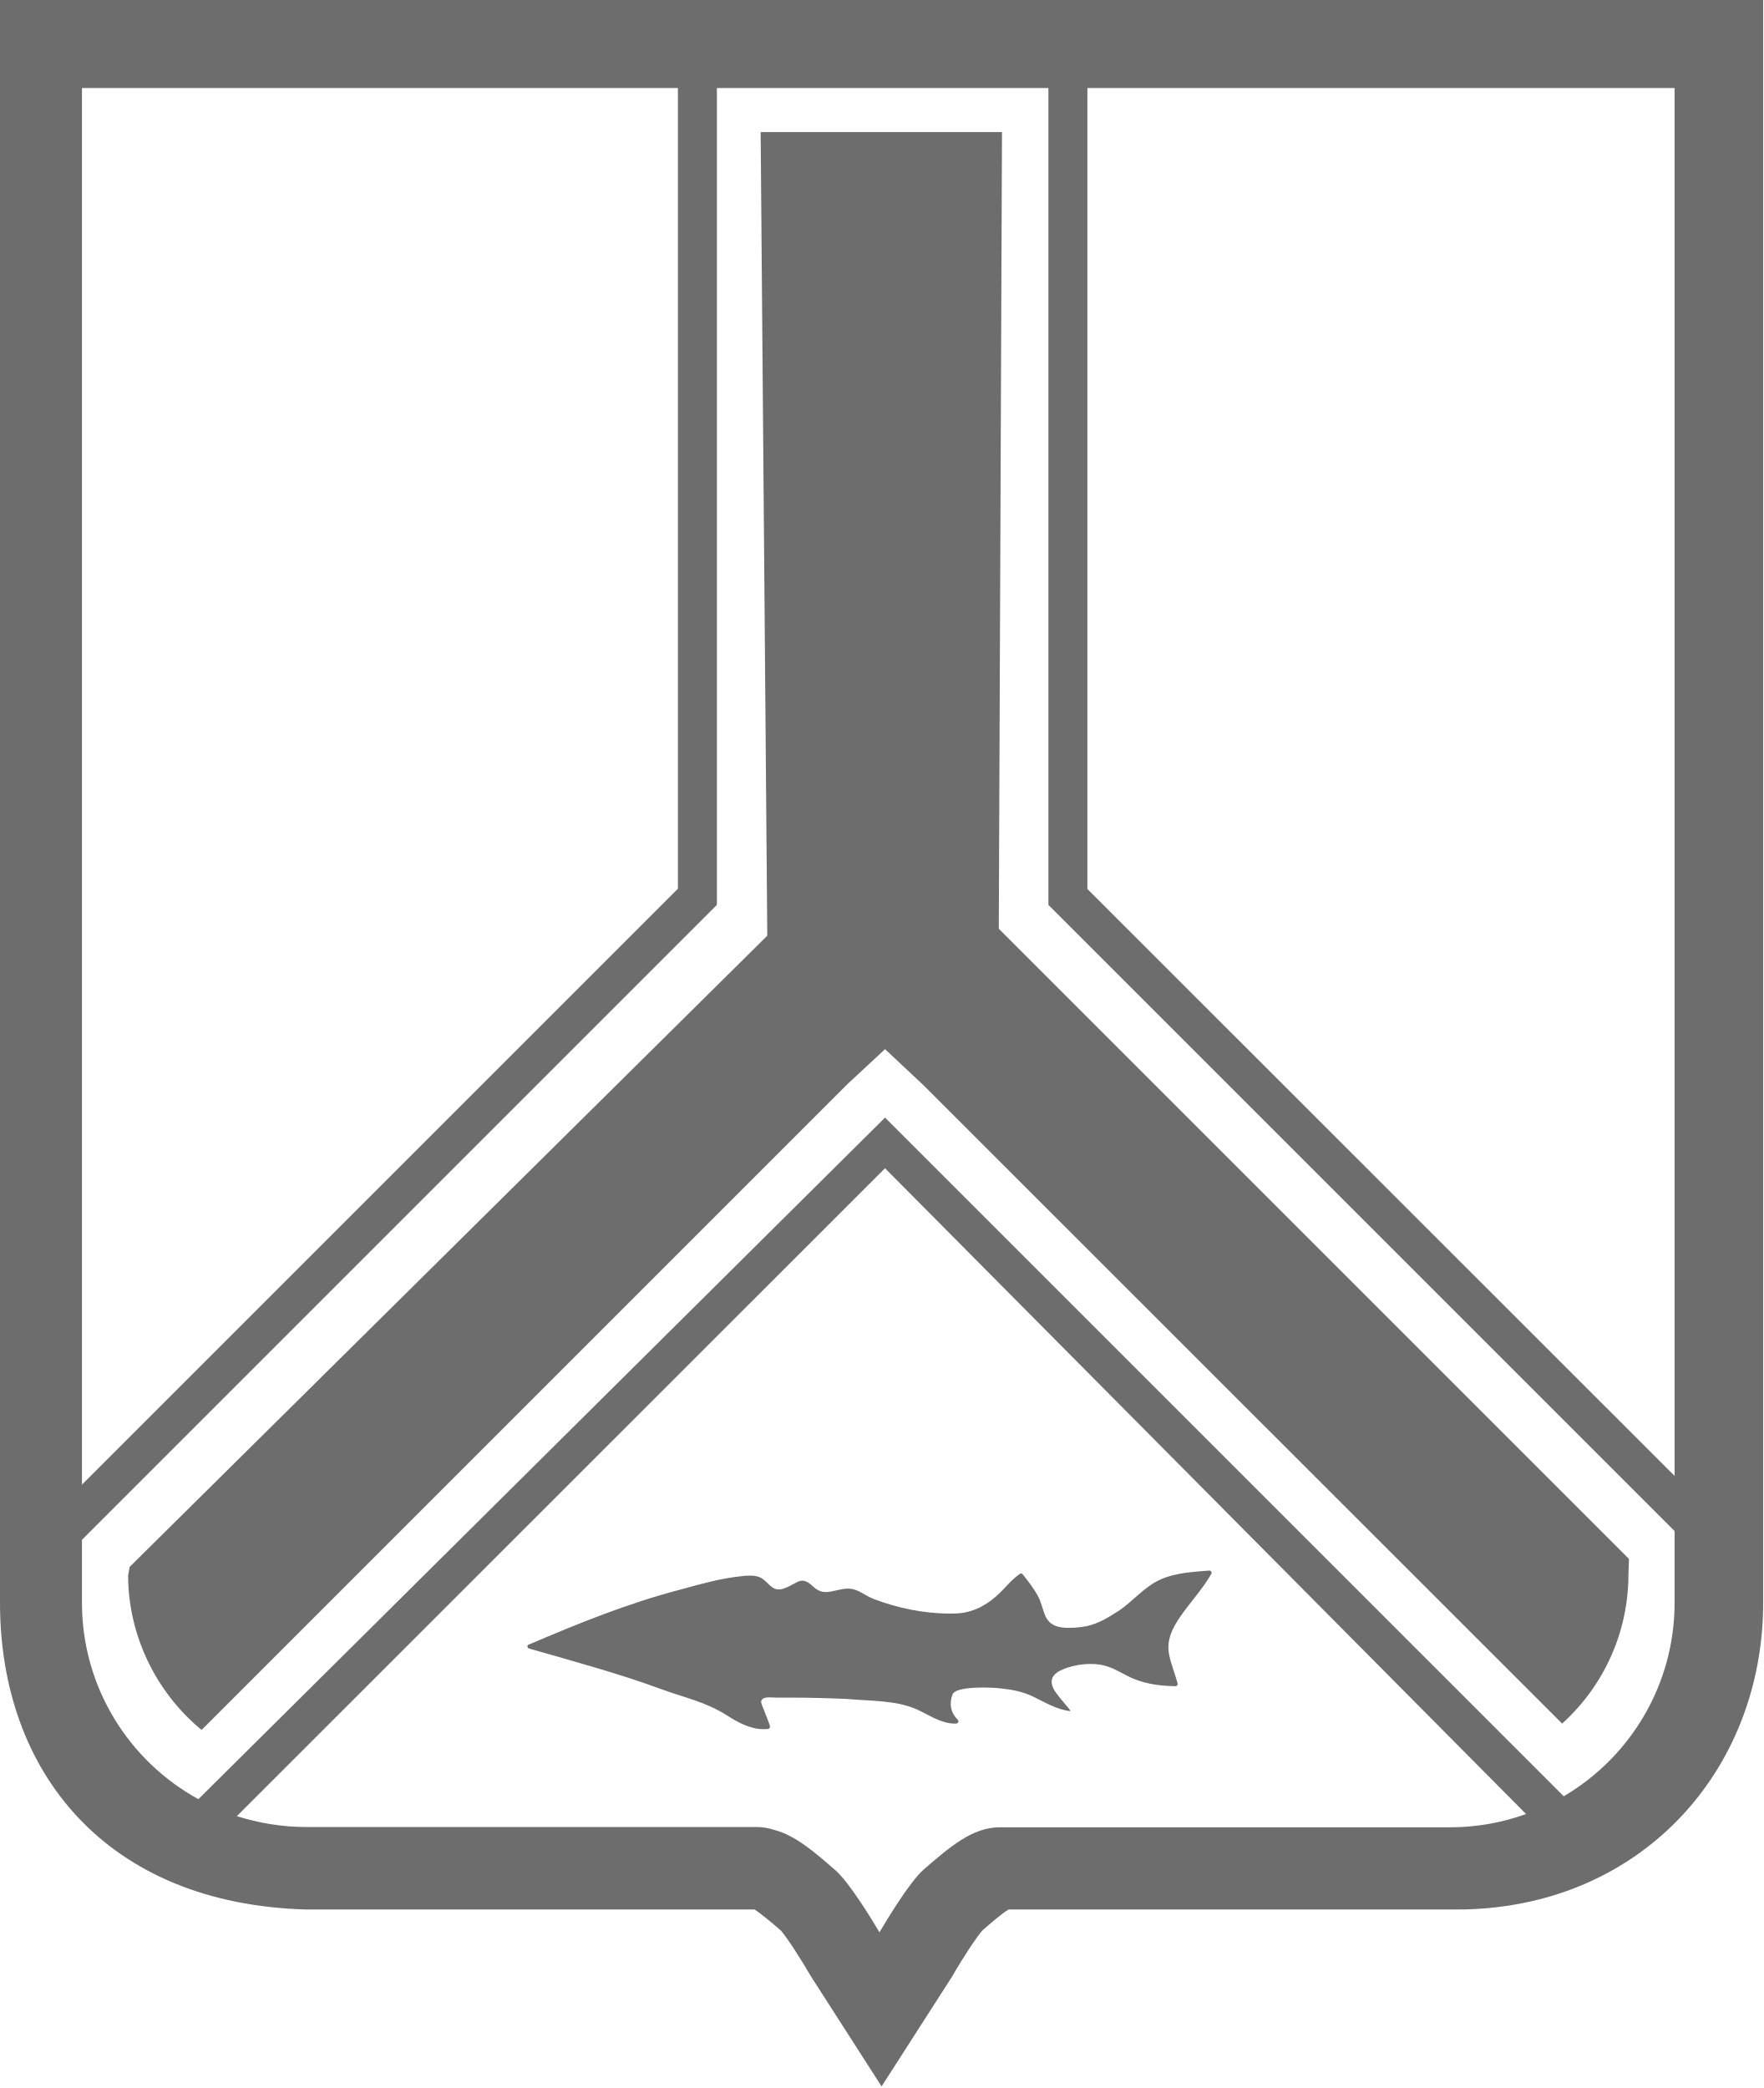
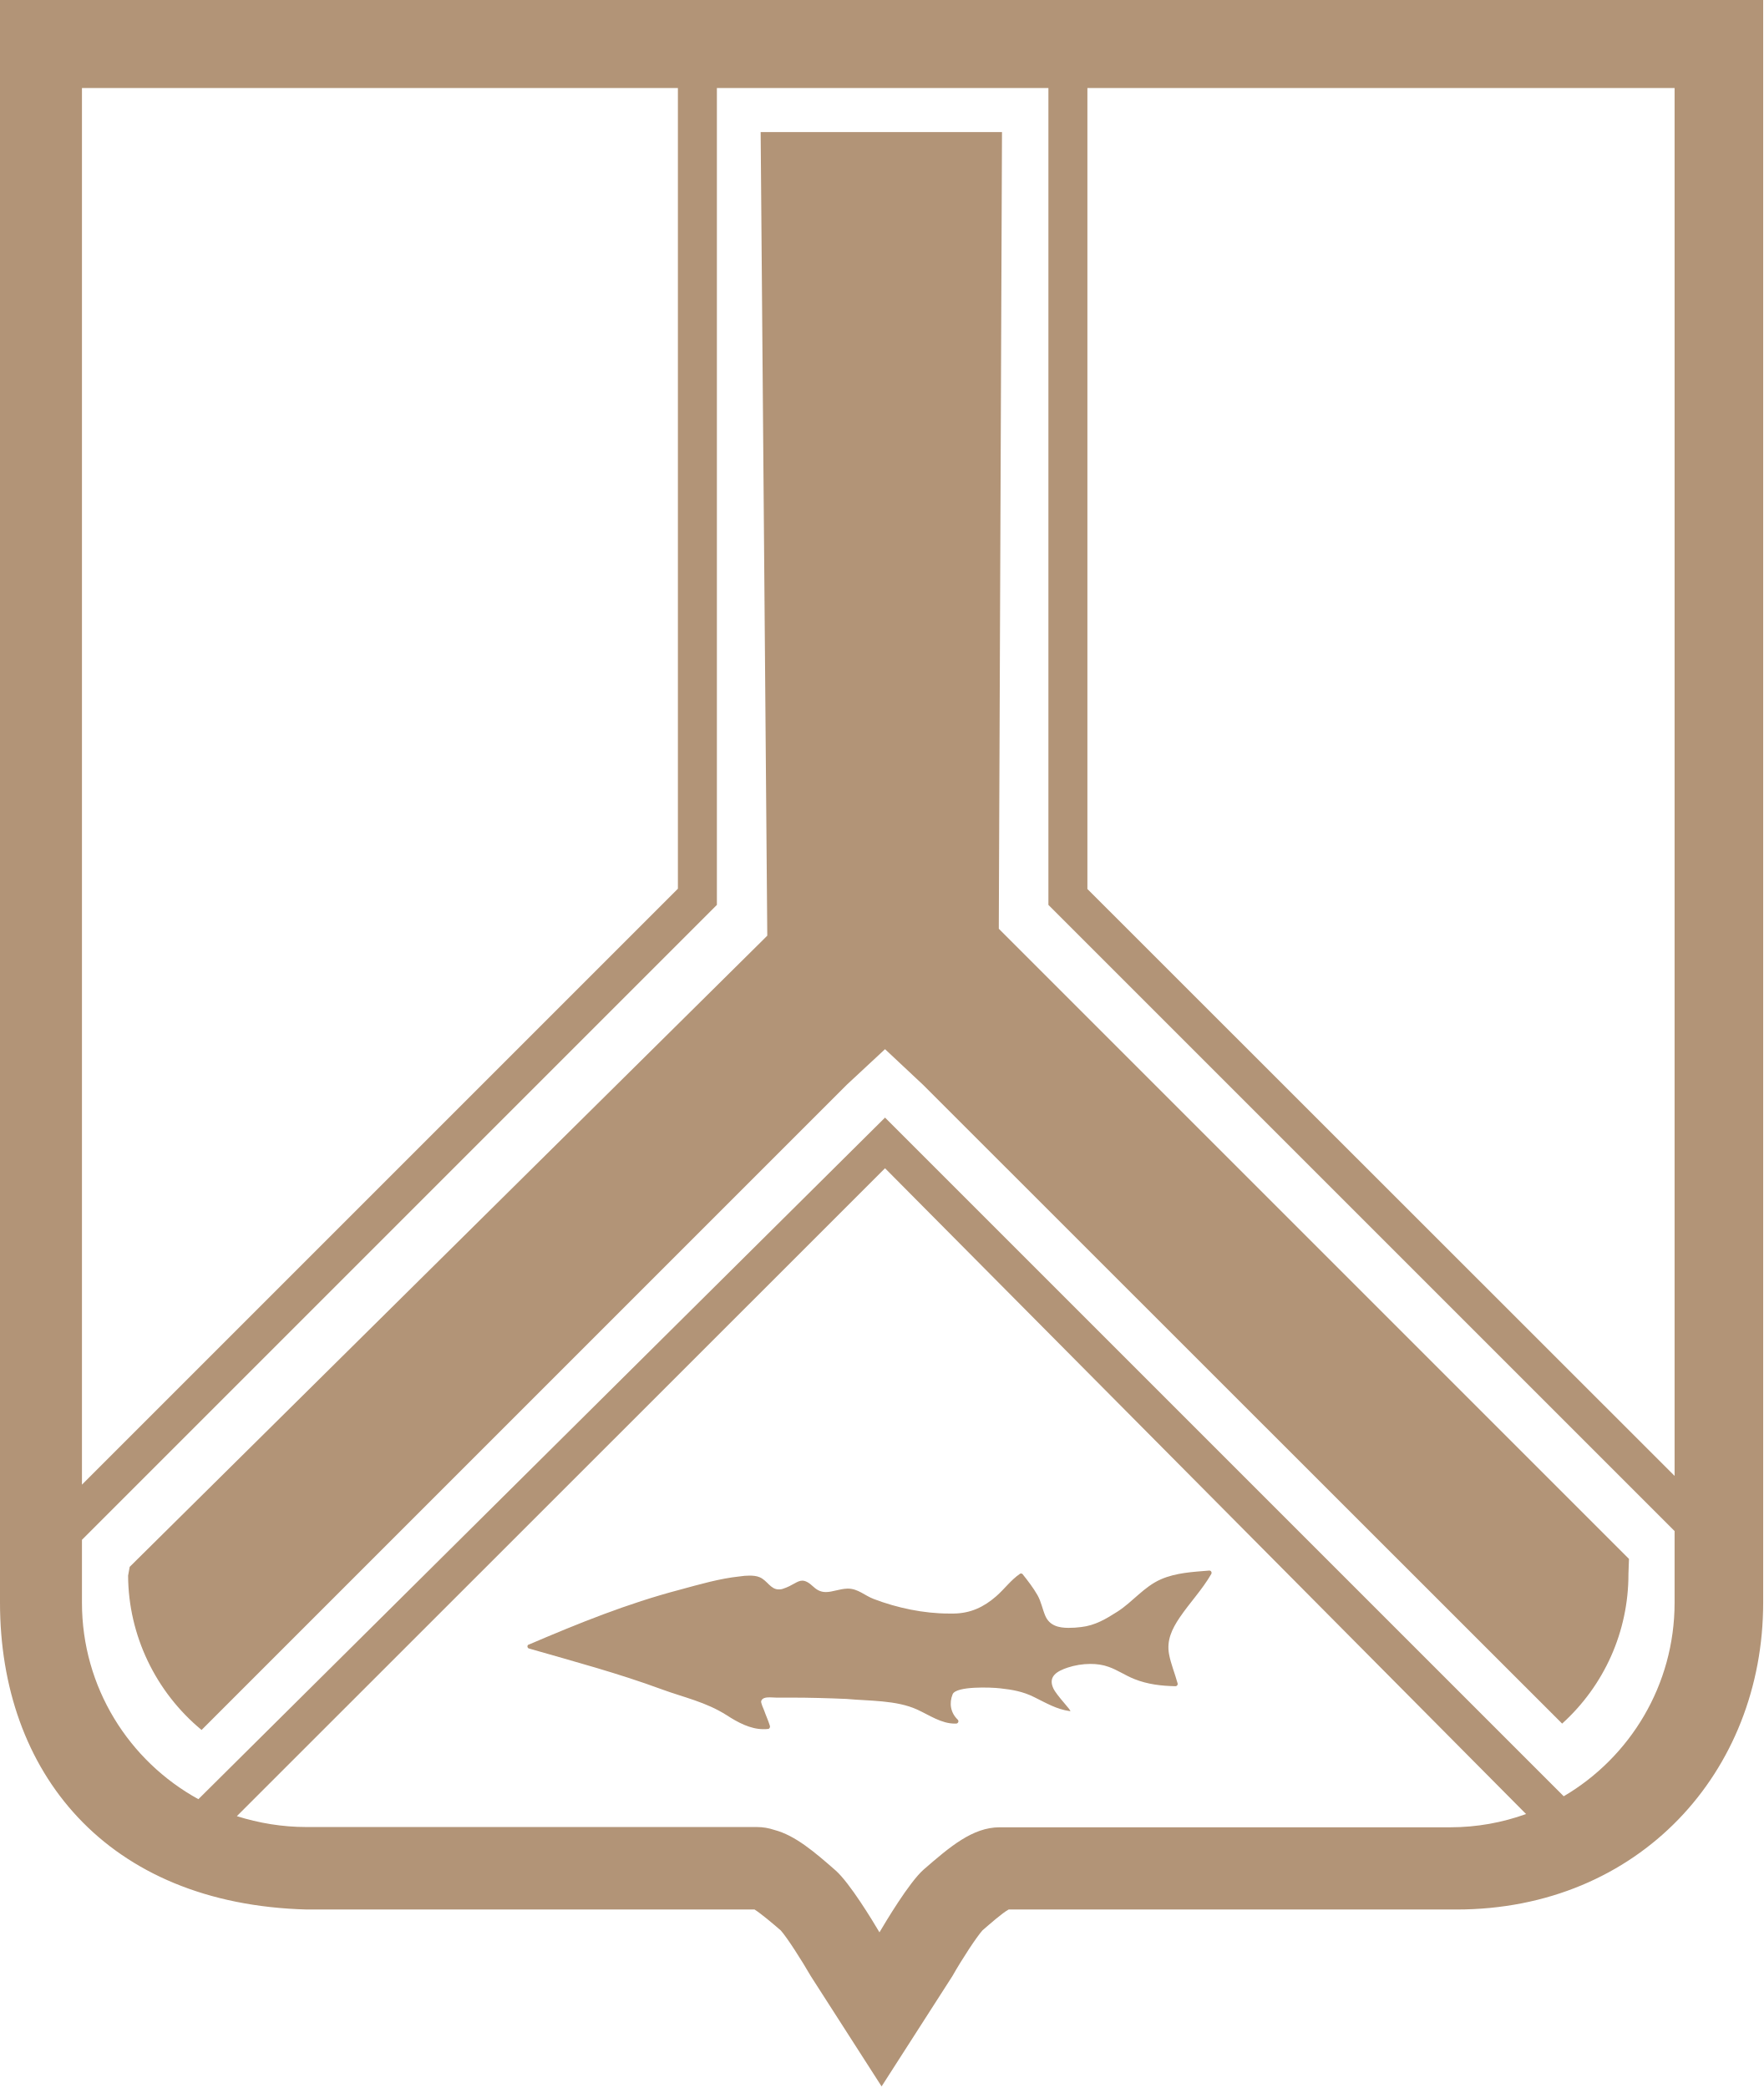
<svg xmlns="http://www.w3.org/2000/svg" version="1.1" id="Слой_13" x="0px" y="0px" viewBox="0 0 664.8 787.3" style="enable-background:new 0 0 664.8 787.3;" xml:space="preserve">
  <style type="text/css">
- 	.st0{fill:#6D6D6D;}
+ 	.st0{fill:#b29477;}
</style>
  <g>
    <path class="st0" d="M76,652.3l243.4-243.4l14.3-13.3l14.4,13.5l6.3,6.3L589,649.9c15.9-14.4,25-34.7,25-56.3l0-0.2l0.2-5.6   L376.6,350.2l0-2.1l1.2-298.3h-91l2.5,303l-1.5,1.5L48.9,590.8l-0.6,3.3C48.4,616.6,58.7,638,76,652.3z" />
    <path class="st0" d="M634-0.2H332.4H30.8H0v30.8v573.7C0,668.1,40,718,115.7,720h168.8c2.4,1.5,6.9,5.3,9.9,7.9   c2.4,2.7,7.9,11.3,11.3,17.2l26.7,41.6l26.7-41.6c3.8-6.7,9.1-14.7,11.3-17.2c3-2.6,7.4-6.5,9.9-7.9h168.8   c68.9,0,115.7-51.9,115.7-115.7V30.6V-0.2H634z M589.6,677.3L333.7,421.4l-258.9,257c-26.2-14.4-43.9-42.2-43.9-74.1v-23.7   l239.4-239.4v-308h60.9h64.1v308l236.1,236.1v27C631.4,635.4,614.6,662.6,589.6,677.3z M30.9,559.8V33.2h224.7v301.9L30.9,559.8z    M410,335.2V33.2h221.4v523.3L410,335.2z M285.4,688.9c-41.4,0-169.9,0-169.9,0c-9.1,0-17.9-1.5-26.2-4.1l244.4-244.3l241.7,243.5   c-8.9,3.2-18.5,5-28.6,5c0,0-128.5,0-169.9,0c-10.2,0-18.8,7.4-28.6,15.9c-5.5,4.8-14.5,20-16.7,23.7c-2.6-4.4-11.2-18.6-16.5-23.3   c-8-7-15.2-13.2-23.1-15.3C289.9,689.3,287.7,688.9,285.4,688.9z" />
    <path class="st0" d="M345.8,644.6c4.6,2.1,9.1,5.3,14.2,5.3c0.2,0,0.4,0,0.5,0c0.7,0,1.2-0.9,0.6-1.5c-2.7-2.6-3.3-6.2-1.9-9.6   c1.4-3.1,14.4-2.6,17.9-2.2c4.6,0.5,8.6,1.2,12.8,3.3c4.5,2.2,8.4,4.6,13.5,5.3c0,0,0.1,0,0.1,0c0.8,0-5.1-5.8-6.4-8.7   c-2-4.5,1.6-6.4,5.4-7.7c2.7-0.9,5.7-1.4,8.6-1.4c2.4,0,4.7,0.3,6.9,1.1c3.4,1.2,6.4,3.3,9.7,4.6c5,2,10.2,2.6,15.5,2.7   c0,0,0,0,0,0c0.6,0,1-0.6,0.8-1.1c-1-3.7-2.5-7.2-3.2-10.9c-1-5.3,1.1-9.6,4-13.9c3.8-5.6,8.5-10.5,11.9-16.4   c0.3-0.5,0-1.3-0.7-1.3c0,0,0,0-0.1,0c-6.1,0.5-12.5,0.8-18.2,3.3c-6.4,2.8-10.6,8.5-16.4,12.2c-4.4,2.8-8.4,5.2-13.7,5.8   c-1.5,0.2-3.1,0.3-4.7,0.3c-3.7,0-7.2-0.8-8.8-4.6c-1.1-2.6-1.5-5.2-2.9-7.7c-1.6-2.8-3.6-5.4-5.6-7.9c-0.1-0.2-0.4-0.3-0.6-0.3   c-0.2,0-0.3,0-0.4,0.1c-3.5,2.4-5.8,5.7-9,8.5c-4.7,4.1-9.7,6.4-15.9,6.5c-0.6,0-1.2,0-1.9,0c-9.5,0-19.5-2.1-28.4-5.5   c-3.4-1.3-5.9-3.9-9.7-3.9c-0.1,0-0.1,0-0.2,0c-3,0.1-5.6,1.3-8.1,1.3c-1.6,0-3.1-0.5-4.7-2c-1.8-1.7-3.1-2.3-4.2-2.3   c-2,0-3.6,1.9-7.4,3.1c-0.6,0.2-1.1,0.2-1.5,0.2c-3.1,0-4.3-3.4-7.2-4.6c-1.2-0.5-2.5-0.6-3.8-0.6c-1.2,0-2.5,0.1-3.7,0.3   c-7.6,0.8-15.1,3-22.5,5c-19.8,5.2-38.3,12.7-57,20.7c0,0,0,0-0.1,0c-0.4,0.2-0.5,0.6-0.4,0.9c0.1,0.3,0.2,0.5,0.6,0.6   c16.7,4.8,33.5,9.3,49.8,15.3c8.7,3.2,16.8,4.8,24.8,9.9c4,2.6,8.8,5.2,13.7,5.2c0.6,0,1.3,0,1.9-0.1c0.5-0.1,0.7-0.7,0.6-1.1   c-0.6-2-1.5-3.9-2.2-5.9c-0.2-0.5-1.3-2.9-1.1-3.5c0.4-1.2,1.8-1.4,3.2-1.4c0.9,0,1.8,0.1,2.4,0.1c0,0,0,0,0,0c1.8,0,3.6,0,5.5,0   c7,0,14.1,0.2,21.1,0.5C327.7,641.4,337.9,641,345.8,644.6z" />
  </g>
</svg>
